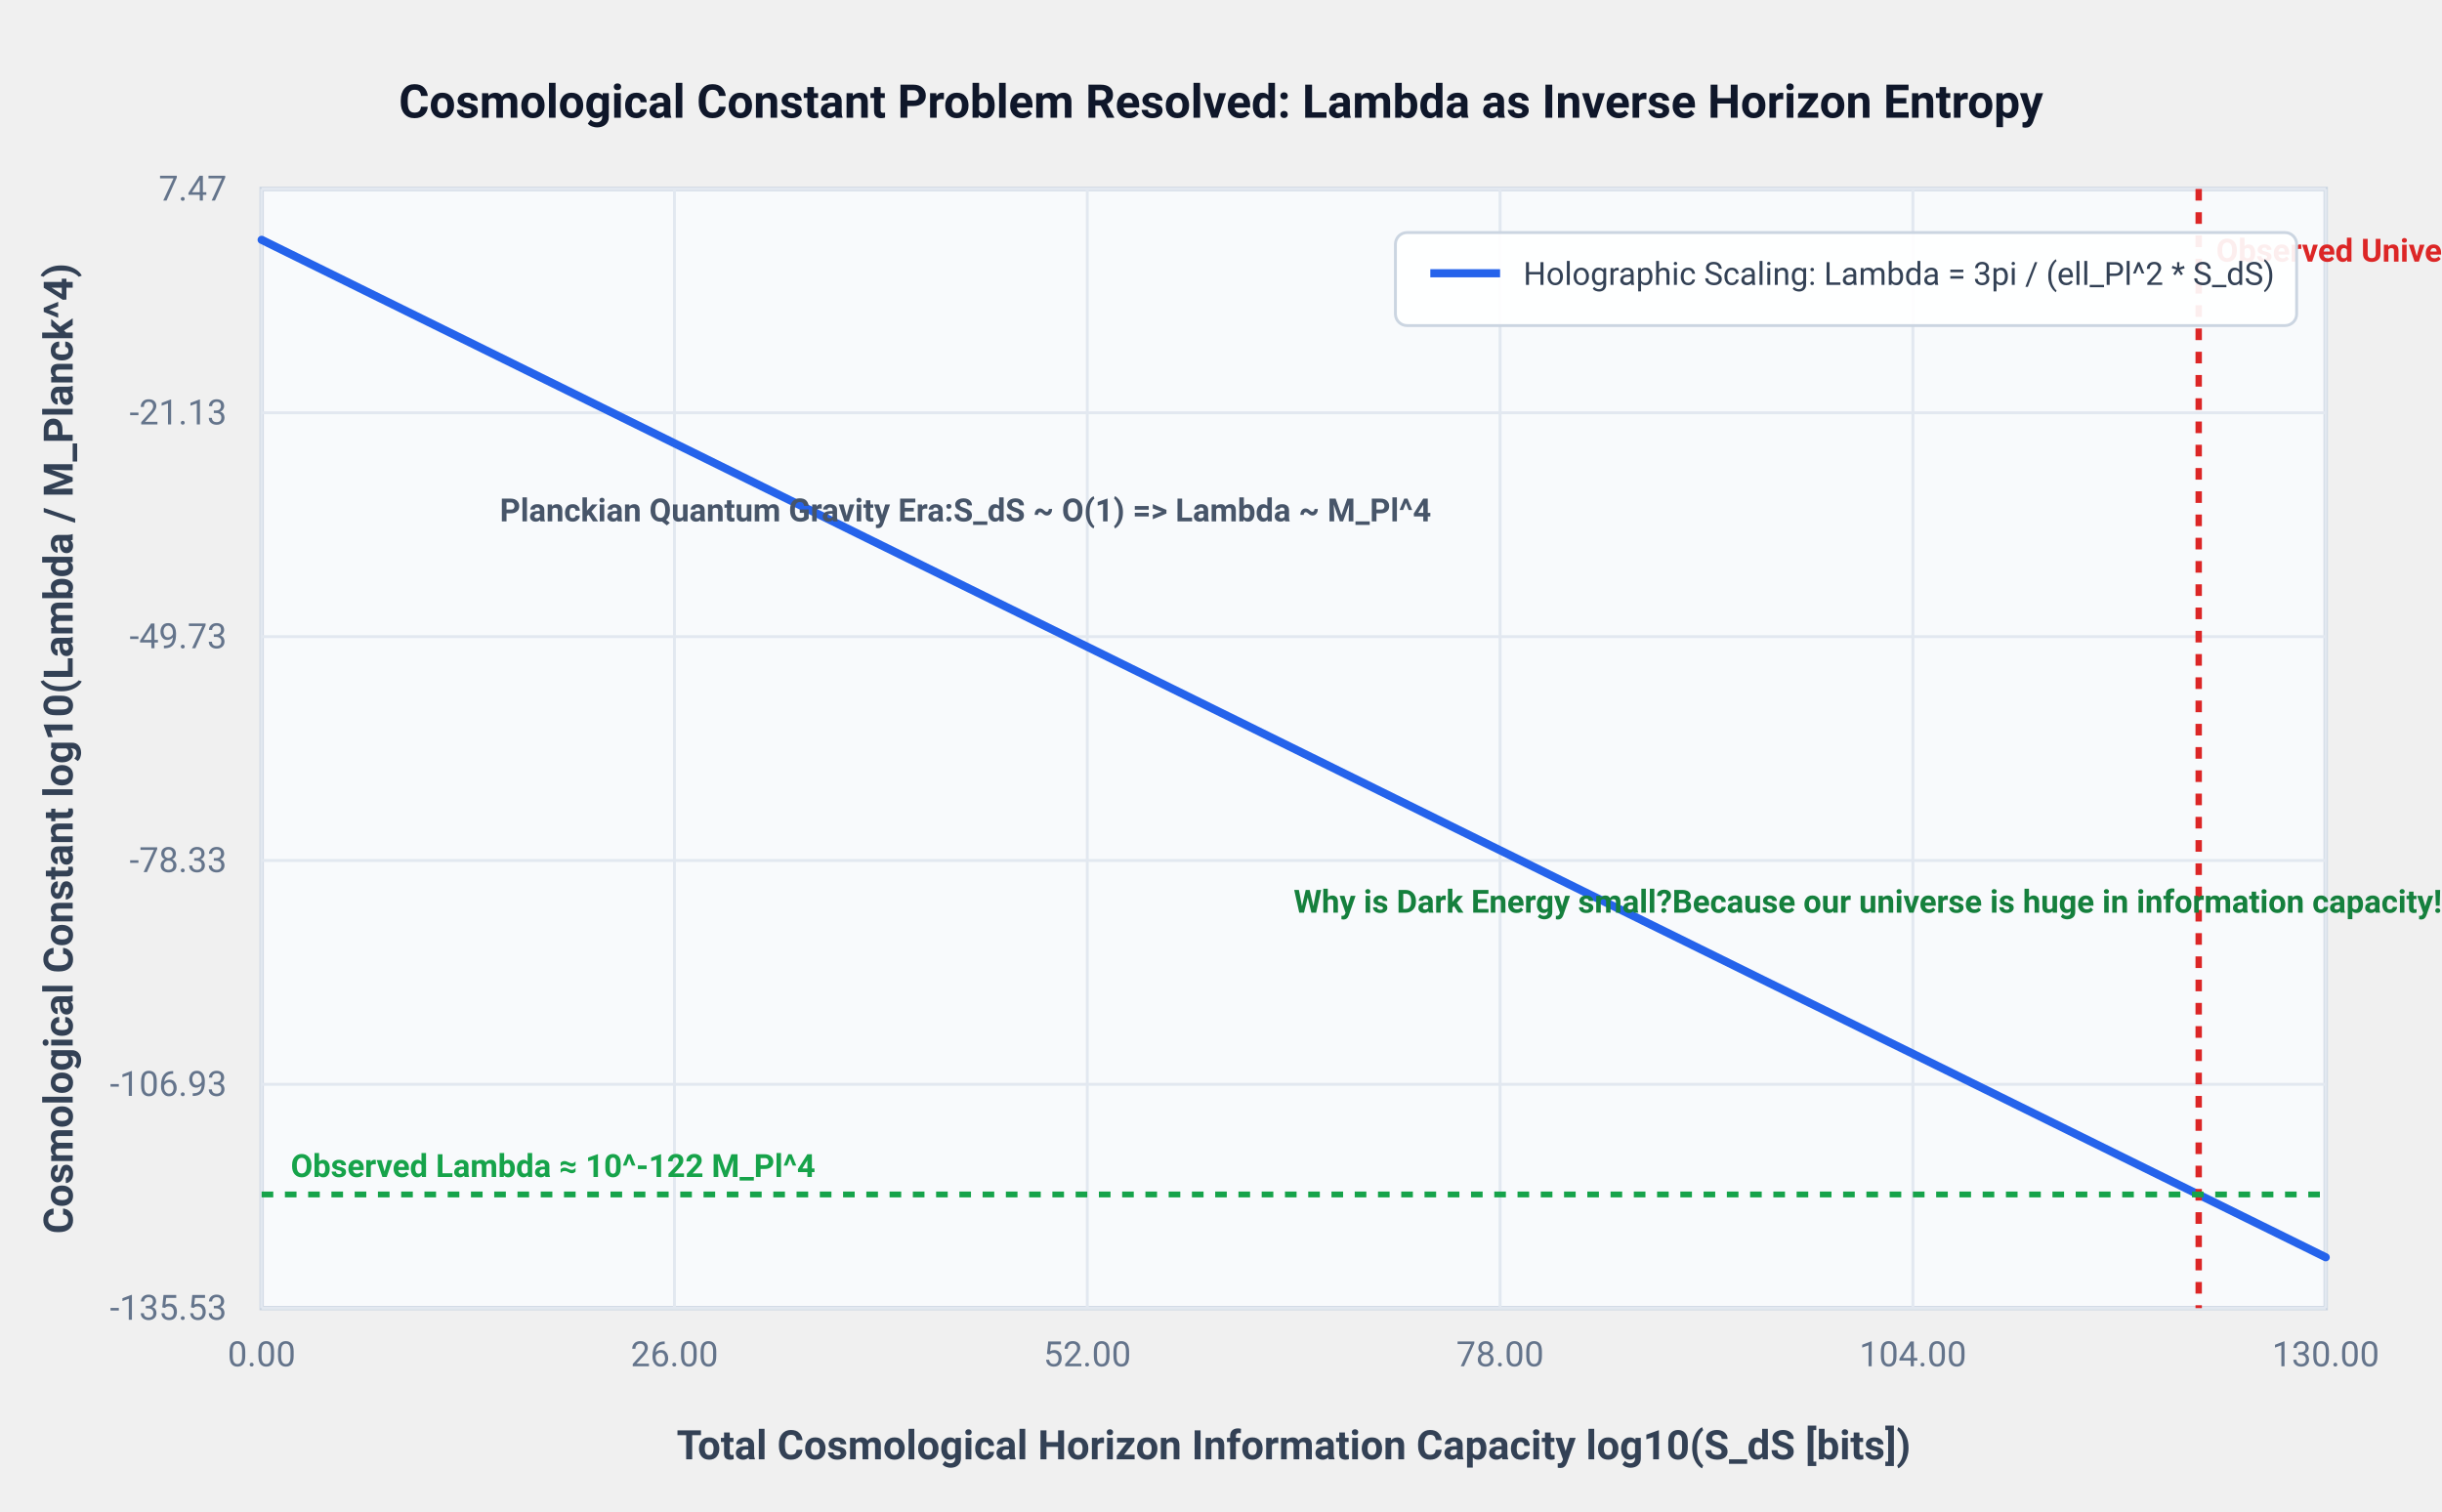
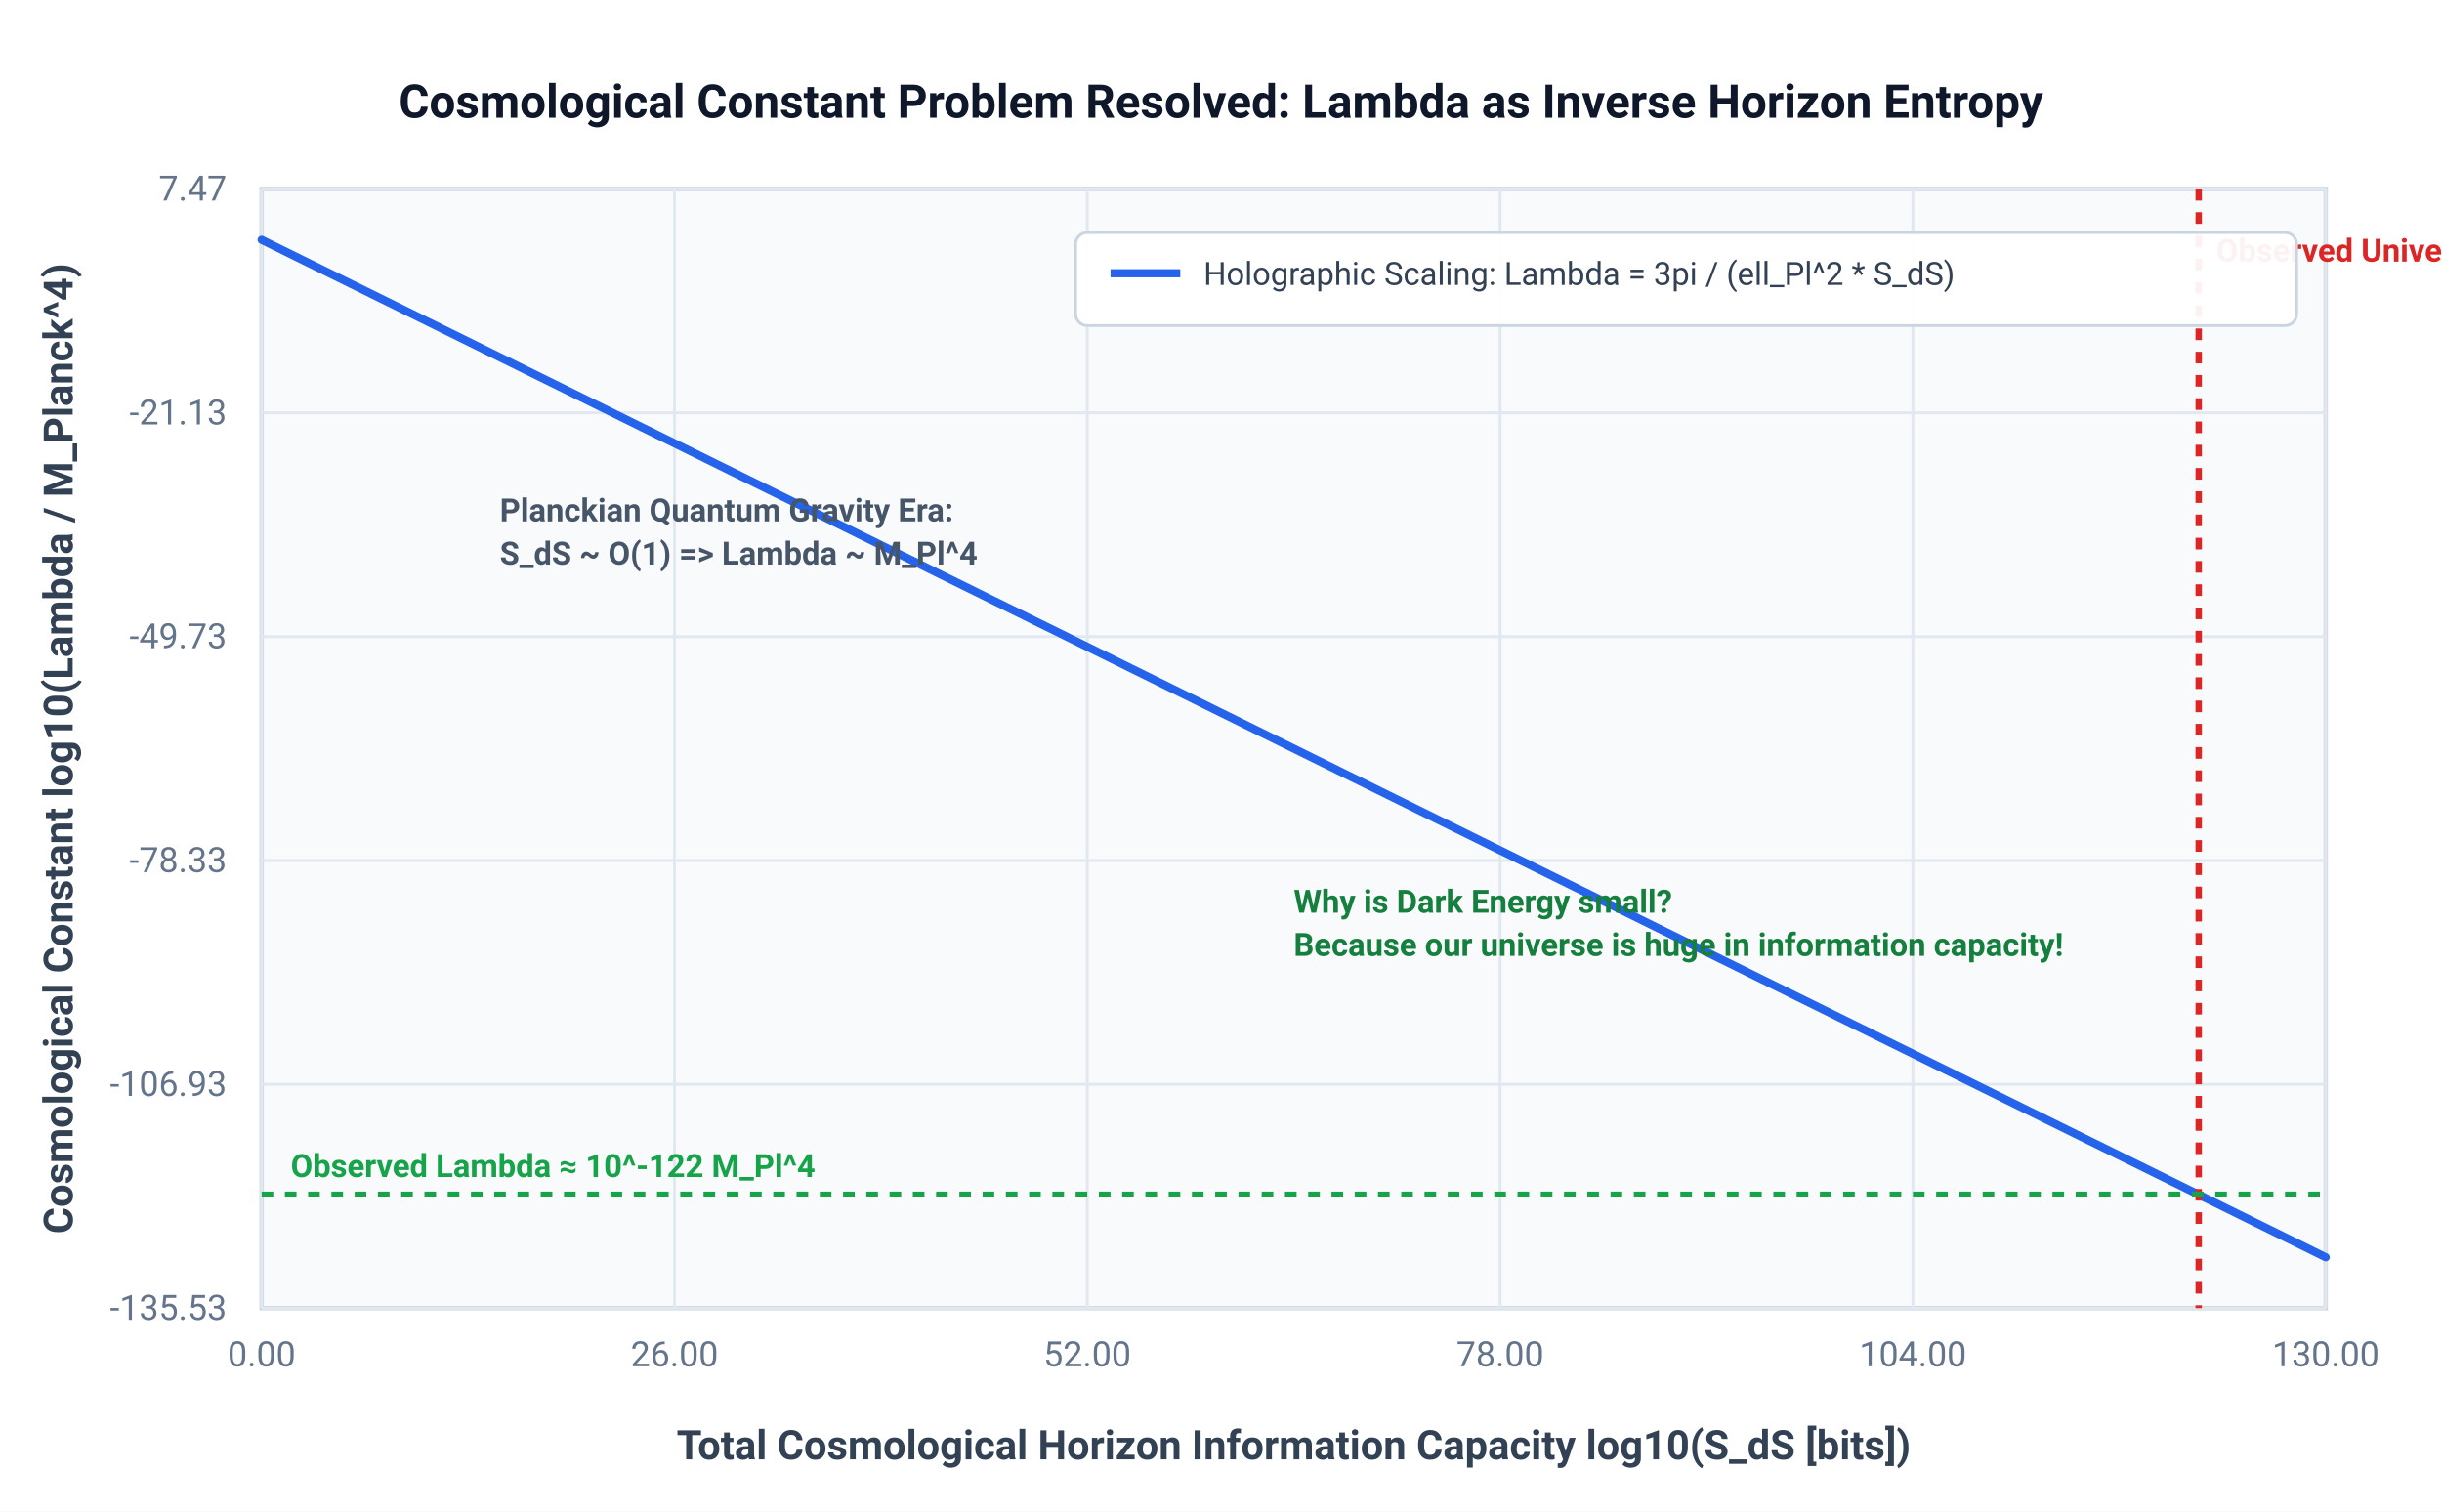
- <svg xmlns="http://www.w3.org/2000/svg" viewBox="0 0 840 520" width="840" height="520" style="background-color: #ffffff; font-family: -apple-system, BlinkMacSystemFont, 'Segoe UI', Roboto, sans-serif;">
+ <svg xmlns="http://www.w3.org/2000/svg" viewBox="0 0 840 520" width="840" height="520" style="background-color: #ffffff; font-family: system-ui, -apple-system, BlinkMacSystemFont, 'Segoe UI', Roboto, sans-serif;">
+   <rect width="100%" height="100%" fill="#ffffff" />
  <text x="420.0" y="40.5" text-anchor="middle" font-size="16" font-weight="bold" fill="#0f172a">Cosmological Constant Problem Resolved: Lambda as Inverse Horizon Entropy</text>
  <rect x="90" y="65" width="710" height="385" fill="#f8fafc" stroke="#cbd5e1" stroke-width="1.5" />
-   <line x1="90.0" y1="65" x2="90.0" y2="450" stroke="#e2e8f0" stroke-width="1" />
-   <text x="90.0" y="470" text-anchor="middle" font-size="12" fill="#64748b">0.00</text>
-   <line x1="90" y1="450.0" x2="800" y2="450.0" stroke="#e2e8f0" stroke-width="1" />
-   <text x="78" y="454.0" text-anchor="end" font-size="12" fill="#64748b">-135.53</text>
-   <line x1="232.0" y1="65" x2="232.0" y2="450" stroke="#e2e8f0" stroke-width="1" />
-   <text x="232.0" y="470" text-anchor="middle" font-size="12" fill="#64748b">26.00</text>
-   <line x1="90" y1="373.0" x2="800" y2="373.0" stroke="#e2e8f0" stroke-width="1" />
-   <text x="78" y="377.0" text-anchor="end" font-size="12" fill="#64748b">-106.93</text>
-   <line x1="374.0" y1="65" x2="374.0" y2="450" stroke="#e2e8f0" stroke-width="1" />
-   <text x="374.0" y="470" text-anchor="middle" font-size="12" fill="#64748b">52.00</text>
-   <line x1="90" y1="296.0" x2="800" y2="296.0" stroke="#e2e8f0" stroke-width="1" />
-   <text x="78" y="300.0" text-anchor="end" font-size="12" fill="#64748b">-78.33</text>
-   <line x1="516.0" y1="65" x2="516.0" y2="450" stroke="#e2e8f0" stroke-width="1" />
-   <text x="516.0" y="470" text-anchor="middle" font-size="12" fill="#64748b">78.00</text>
-   <line x1="90" y1="219.0" x2="800" y2="219.0" stroke="#e2e8f0" stroke-width="1" />
-   <text x="78" y="223.0" text-anchor="end" font-size="12" fill="#64748b">-49.73</text>
-   <line x1="658.0" y1="65" x2="658.0" y2="450" stroke="#e2e8f0" stroke-width="1" />
-   <text x="658.0" y="470" text-anchor="middle" font-size="12" fill="#64748b">104.00</text>
-   <line x1="90" y1="142.0" x2="800" y2="142.0" stroke="#e2e8f0" stroke-width="1" />
-   <text x="78" y="146.0" text-anchor="end" font-size="12" fill="#64748b">-21.13</text>
-   <line x1="800.0" y1="65" x2="800.0" y2="450" stroke="#e2e8f0" stroke-width="1" />
-   <text x="800.0" y="470" text-anchor="middle" font-size="12" fill="#64748b">130.00</text>
-   <line x1="90" y1="65.0" x2="800" y2="65.0" stroke="#e2e8f0" stroke-width="1" />
-   <text x="78" y="69.0" text-anchor="end" font-size="12" fill="#64748b">7.47</text>
-   <text x="445.0" y="502" text-anchor="middle" font-size="14" font-weight="600" fill="#334155">Total Cosmological Horizon Information Capacity log10(S_dS [bits])</text>
-   <text x="25" y="257.5" text-anchor="middle" font-size="14" font-weight="600" fill="#334155" transform="rotate(-90 25 257.5)">Cosmological Constant log10(Lambda / M_Planck^4)</text>
+   <line x1="90.00" y1="65.00" x2="90.00" y2="450.00" stroke="#e2e8f0" stroke-width="1" />
+   <text x="90.00" y="470.00" text-anchor="middle" font-size="12" fill="#64748b">0.00</text>
+   <line x1="90.00" y1="450.00" x2="800.00" y2="450.00" stroke="#e2e8f0" stroke-width="1" />
+   <text x="78.00" y="454.00" text-anchor="end" font-size="12" fill="#64748b">-135.53</text>
+   <line x1="232.00" y1="65.00" x2="232.00" y2="450.00" stroke="#e2e8f0" stroke-width="1" />
+   <text x="232.00" y="470.00" text-anchor="middle" font-size="12" fill="#64748b">26.00</text>
+   <line x1="90.00" y1="373.00" x2="800.00" y2="373.00" stroke="#e2e8f0" stroke-width="1" />
+   <text x="78.00" y="377.00" text-anchor="end" font-size="12" fill="#64748b">-106.93</text>
+   <line x1="374.00" y1="65.00" x2="374.00" y2="450.00" stroke="#e2e8f0" stroke-width="1" />
+   <text x="374.00" y="470.00" text-anchor="middle" font-size="12" fill="#64748b">52.00</text>
+   <line x1="90.00" y1="296.00" x2="800.00" y2="296.00" stroke="#e2e8f0" stroke-width="1" />
+   <text x="78.00" y="300.00" text-anchor="end" font-size="12" fill="#64748b">-78.33</text>
+   <line x1="516.00" y1="65.00" x2="516.00" y2="450.00" stroke="#e2e8f0" stroke-width="1" />
+   <text x="516.00" y="470.00" text-anchor="middle" font-size="12" fill="#64748b">78.00</text>
+   <line x1="90.00" y1="219.00" x2="800.00" y2="219.00" stroke="#e2e8f0" stroke-width="1" />
+   <text x="78.00" y="223.00" text-anchor="end" font-size="12" fill="#64748b">-49.73</text>
+   <line x1="658.00" y1="65.00" x2="658.00" y2="450.00" stroke="#e2e8f0" stroke-width="1" />
+   <text x="658.00" y="470.00" text-anchor="middle" font-size="12" fill="#64748b">104.00</text>
+   <line x1="90.00" y1="142.00" x2="800.00" y2="142.00" stroke="#e2e8f0" stroke-width="1" />
+   <text x="78.00" y="146.00" text-anchor="end" font-size="12" fill="#64748b">-21.13</text>
+   <line x1="800.00" y1="65.00" x2="800.00" y2="450.00" stroke="#e2e8f0" stroke-width="1" />
+   <text x="800.00" y="470.00" text-anchor="middle" font-size="12" fill="#64748b">130.00</text>
+   <line x1="90.00" y1="65.00" x2="800.00" y2="65.00" stroke="#e2e8f0" stroke-width="1" />
+   <text x="78.00" y="69.00" text-anchor="end" font-size="12" fill="#64748b">7.47</text>
+   <text x="445.00" y="502.00" text-anchor="middle" font-size="14" font-weight="600" fill="#334155">Total Cosmological Horizon Information Capacity log10(S_dS [bits])</text>
+   <text x="25" y="257.50" text-anchor="middle" font-size="14" font-weight="600" fill="#334155" transform="rotate(-90 25 257.5)">Cosmological Constant log10(Lambda / M_Planck^4)</text>
  <polyline points="90.00,82.50 97.17,86.04 104.34,89.57 111.52,93.11 118.69,96.64 125.86,100.18 133.03,103.71 140.20,107.25 147.37,110.78 154.55,114.32 161.72,117.85 168.89,121.39 176.06,124.92 183.23,128.46 190.40,131.99 197.58,135.53 204.75,139.07 211.92,142.60 219.09,146.14 226.26,149.67 233.43,153.21 240.61,156.74 247.78,160.28 254.95,163.81 262.12,167.35 269.29,170.88 276.46,174.42 283.64,177.95 290.81,181.49 297.98,185.03 305.15,188.56 312.32,192.10 319.49,195.63 326.67,199.17 333.84,202.70 341.01,206.24 348.18,209.77 355.35,213.31 362.53,216.84 369.70,220.38 376.87,223.91 384.04,227.45 391.21,230.98 398.38,234.52 405.56,238.06 412.73,241.59 419.90,245.13 427.07,248.66 434.24,252.20 441.41,255.73 448.59,259.27 455.76,262.80 462.93,266.34 470.10,269.87 477.27,273.41 484.44,276.94 491.62,280.48 498.79,284.02 505.96,287.55 513.13,291.09 520.30,294.62 527.47,298.16 534.65,301.69 541.82,305.23 548.99,308.76 556.16,312.30 563.33,315.83 570.51,319.37 577.68,322.90 584.85,326.44 592.02,329.97 599.19,333.51 606.36,337.05 613.54,340.58 620.71,344.12 627.88,347.65 635.05,351.19 642.22,354.72 649.39,358.26 656.57,361.79 663.74,365.33 670.91,368.86 678.08,372.40 685.25,375.93 692.42,379.47 699.60,383.01 706.77,386.54 713.94,390.08 721.11,393.61 728.28,397.15 735.45,400.68 742.63,404.22 749.80,407.75 756.97,411.29 764.14,414.82 771.31,418.36 778.48,421.89 785.66,425.43 792.83,428.96 800.00,432.50" fill="none" stroke="#2563eb" stroke-width="2.8" stroke-linejoin="round" stroke-linecap="round" />
-   <line x1="756.308" y1="65" x2="756.308" y2="450" stroke="#dc2626" stroke-width="2.2" stroke-dasharray="4 4" />
-   <text x="762.308" y="90" text-anchor="start" font-size="11" font-weight="bold" fill="#dc2626">Observed Universe S_dS ≈ 10^122 bits</text>
-   <line x1="90" y1="410.892" x2="800" y2="410.892" stroke="#16a34a" stroke-width="2.0" stroke-dasharray="4 4" />
-   <text x="100" y="404.892" text-anchor="start" font-size="11" font-weight="bold" fill="#16a34a">Observed Lambda ≈ 10^-122 M_Pl^4</text>
-   <text x="171.923" y="179.354" text-anchor="start" font-size="11" fill="#475569" font-weight="bold">Planckian Quantum Gravity Era:
- S_dS ~ O(1) =&gt; Lambda ~ M_Pl^4</text>
-   <text x="445.0" y="313.969" text-anchor="start" font-size="11" fill="#15803d" font-weight="bold">Why is Dark Energy small?
- Because our universe is huge in information capacity!</text>
-   <rect x="480" y="80" width="310" height="32" fill="rgba(255,255,255,0.92)" stroke="#cbd5e1" rx="4" ry="4" />
-   <line x1="492" y1="94" x2="516" y2="94" stroke="#2563eb" stroke-width="2.8" />
-   <text x="524" y="98" font-size="11" fill="#334155">Holographic Scaling: Lambda = 3pi / (ell_Pl^2 * S_dS)</text>
+   <line x1="756.31" y1="65.00" x2="756.31" y2="450.00" stroke="#dc2626" stroke-width="2.2" stroke-dasharray="4 4" />
+   <text x="762.31" y="90.00" text-anchor="start" font-size="11" font-weight="bold" fill="#dc2626">Observed Universe S_dS ≈ 10^122 bits</text>
+   <line x1="90.00" y1="410.89" x2="800.00" y2="410.89" stroke="#16a34a" stroke-width="2.0" stroke-dasharray="4 4" />
+   <text x="100.00" y="404.89" text-anchor="start" font-size="11" font-weight="bold" fill="#16a34a">Observed Lambda ≈ 10^-122 M_Pl^4</text>
+   <text x="171.92" y="179.35" text-anchor="start" font-size="11" fill="#475569" font-weight="bold">Planckian Quantum Gravity Era:</text>
+   <text x="171.92" y="194.20" text-anchor="start" font-size="11" fill="#475569" font-weight="bold">S_dS ~ O(1) =&gt; Lambda ~ M_Pl^4</text>
+   <text x="445.00" y="313.97" text-anchor="start" font-size="11" fill="#15803d" font-weight="bold">Why is Dark Energy small?</text>
+   <text x="445.00" y="328.82" text-anchor="start" font-size="11" fill="#15803d" font-weight="bold">Because our universe is huge in information capacity!</text>
+   <rect x="370.00" y="80.00" width="420.00" height="32.00" fill="rgba(255,255,255,0.94)" stroke="#cbd5e1" rx="4" ry="4" />
+   <line x1="382.00" y1="94.00" x2="406.00" y2="94.00" stroke="#2563eb" stroke-width="2.8" />
+   <text x="414.00" y="98.00" font-size="11" fill="#334155">Holographic Scaling: Lambda = 3pi / (ell_Pl^2 * S_dS)</text>
</svg>
